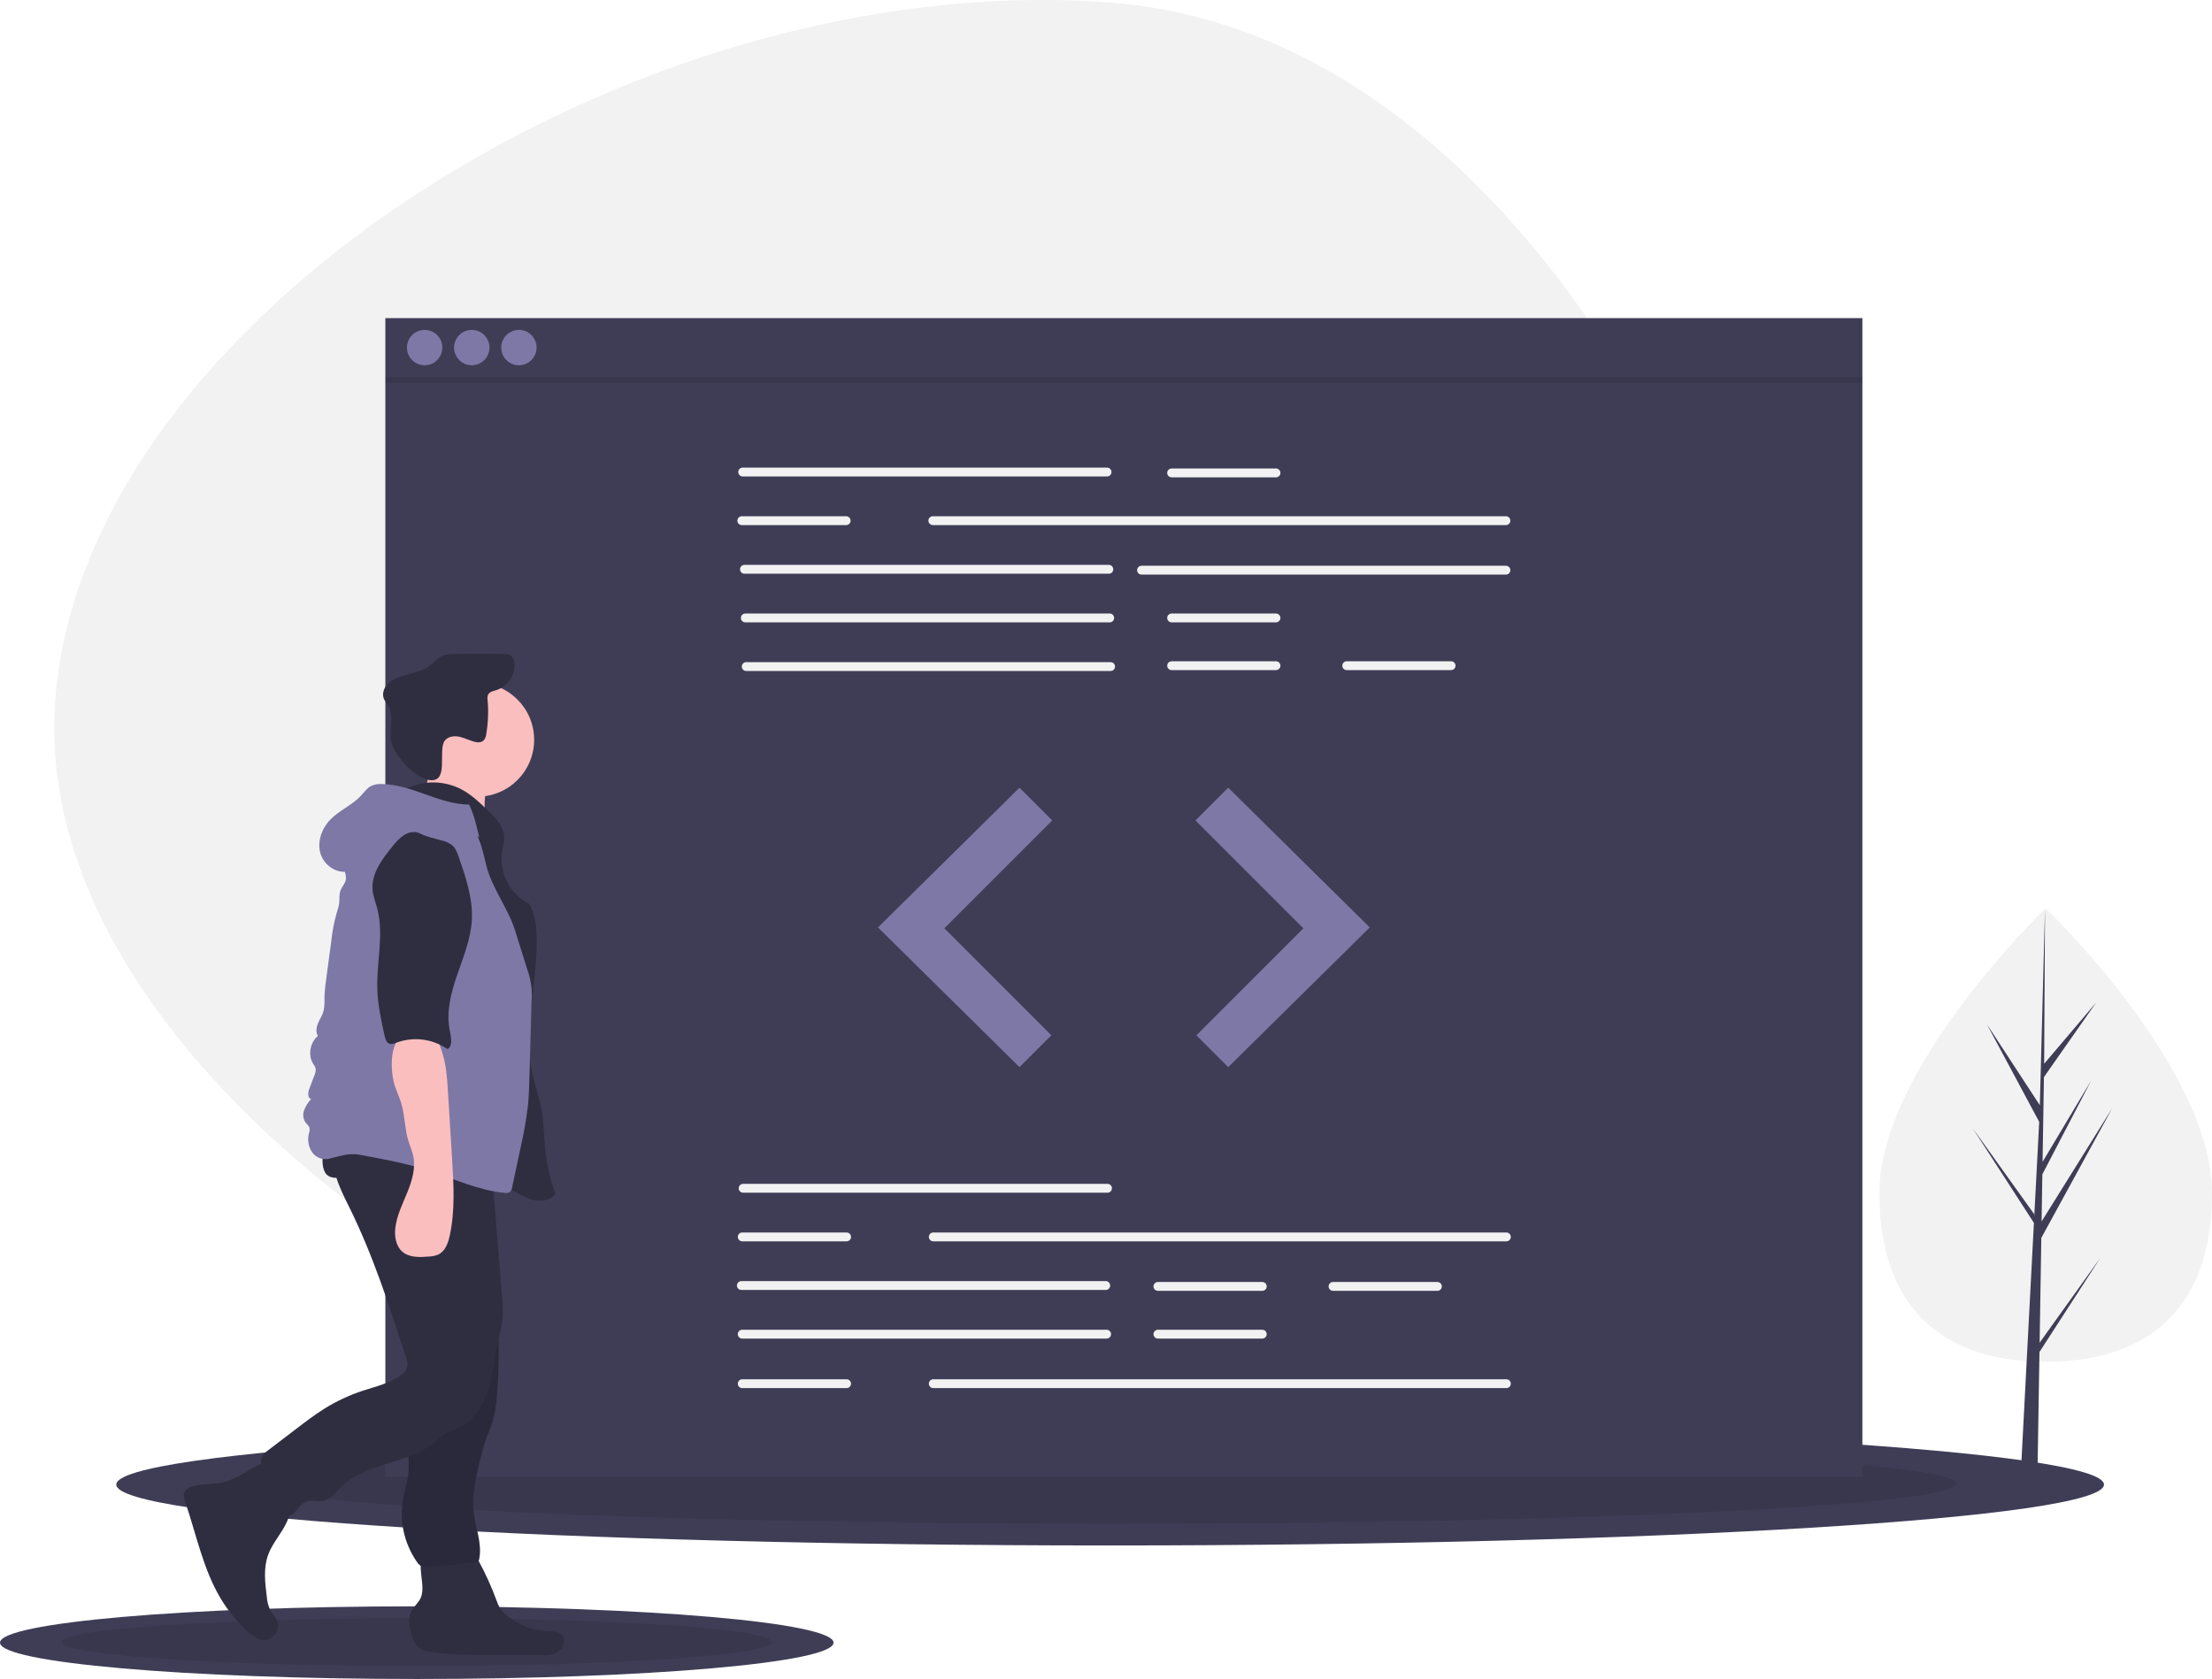
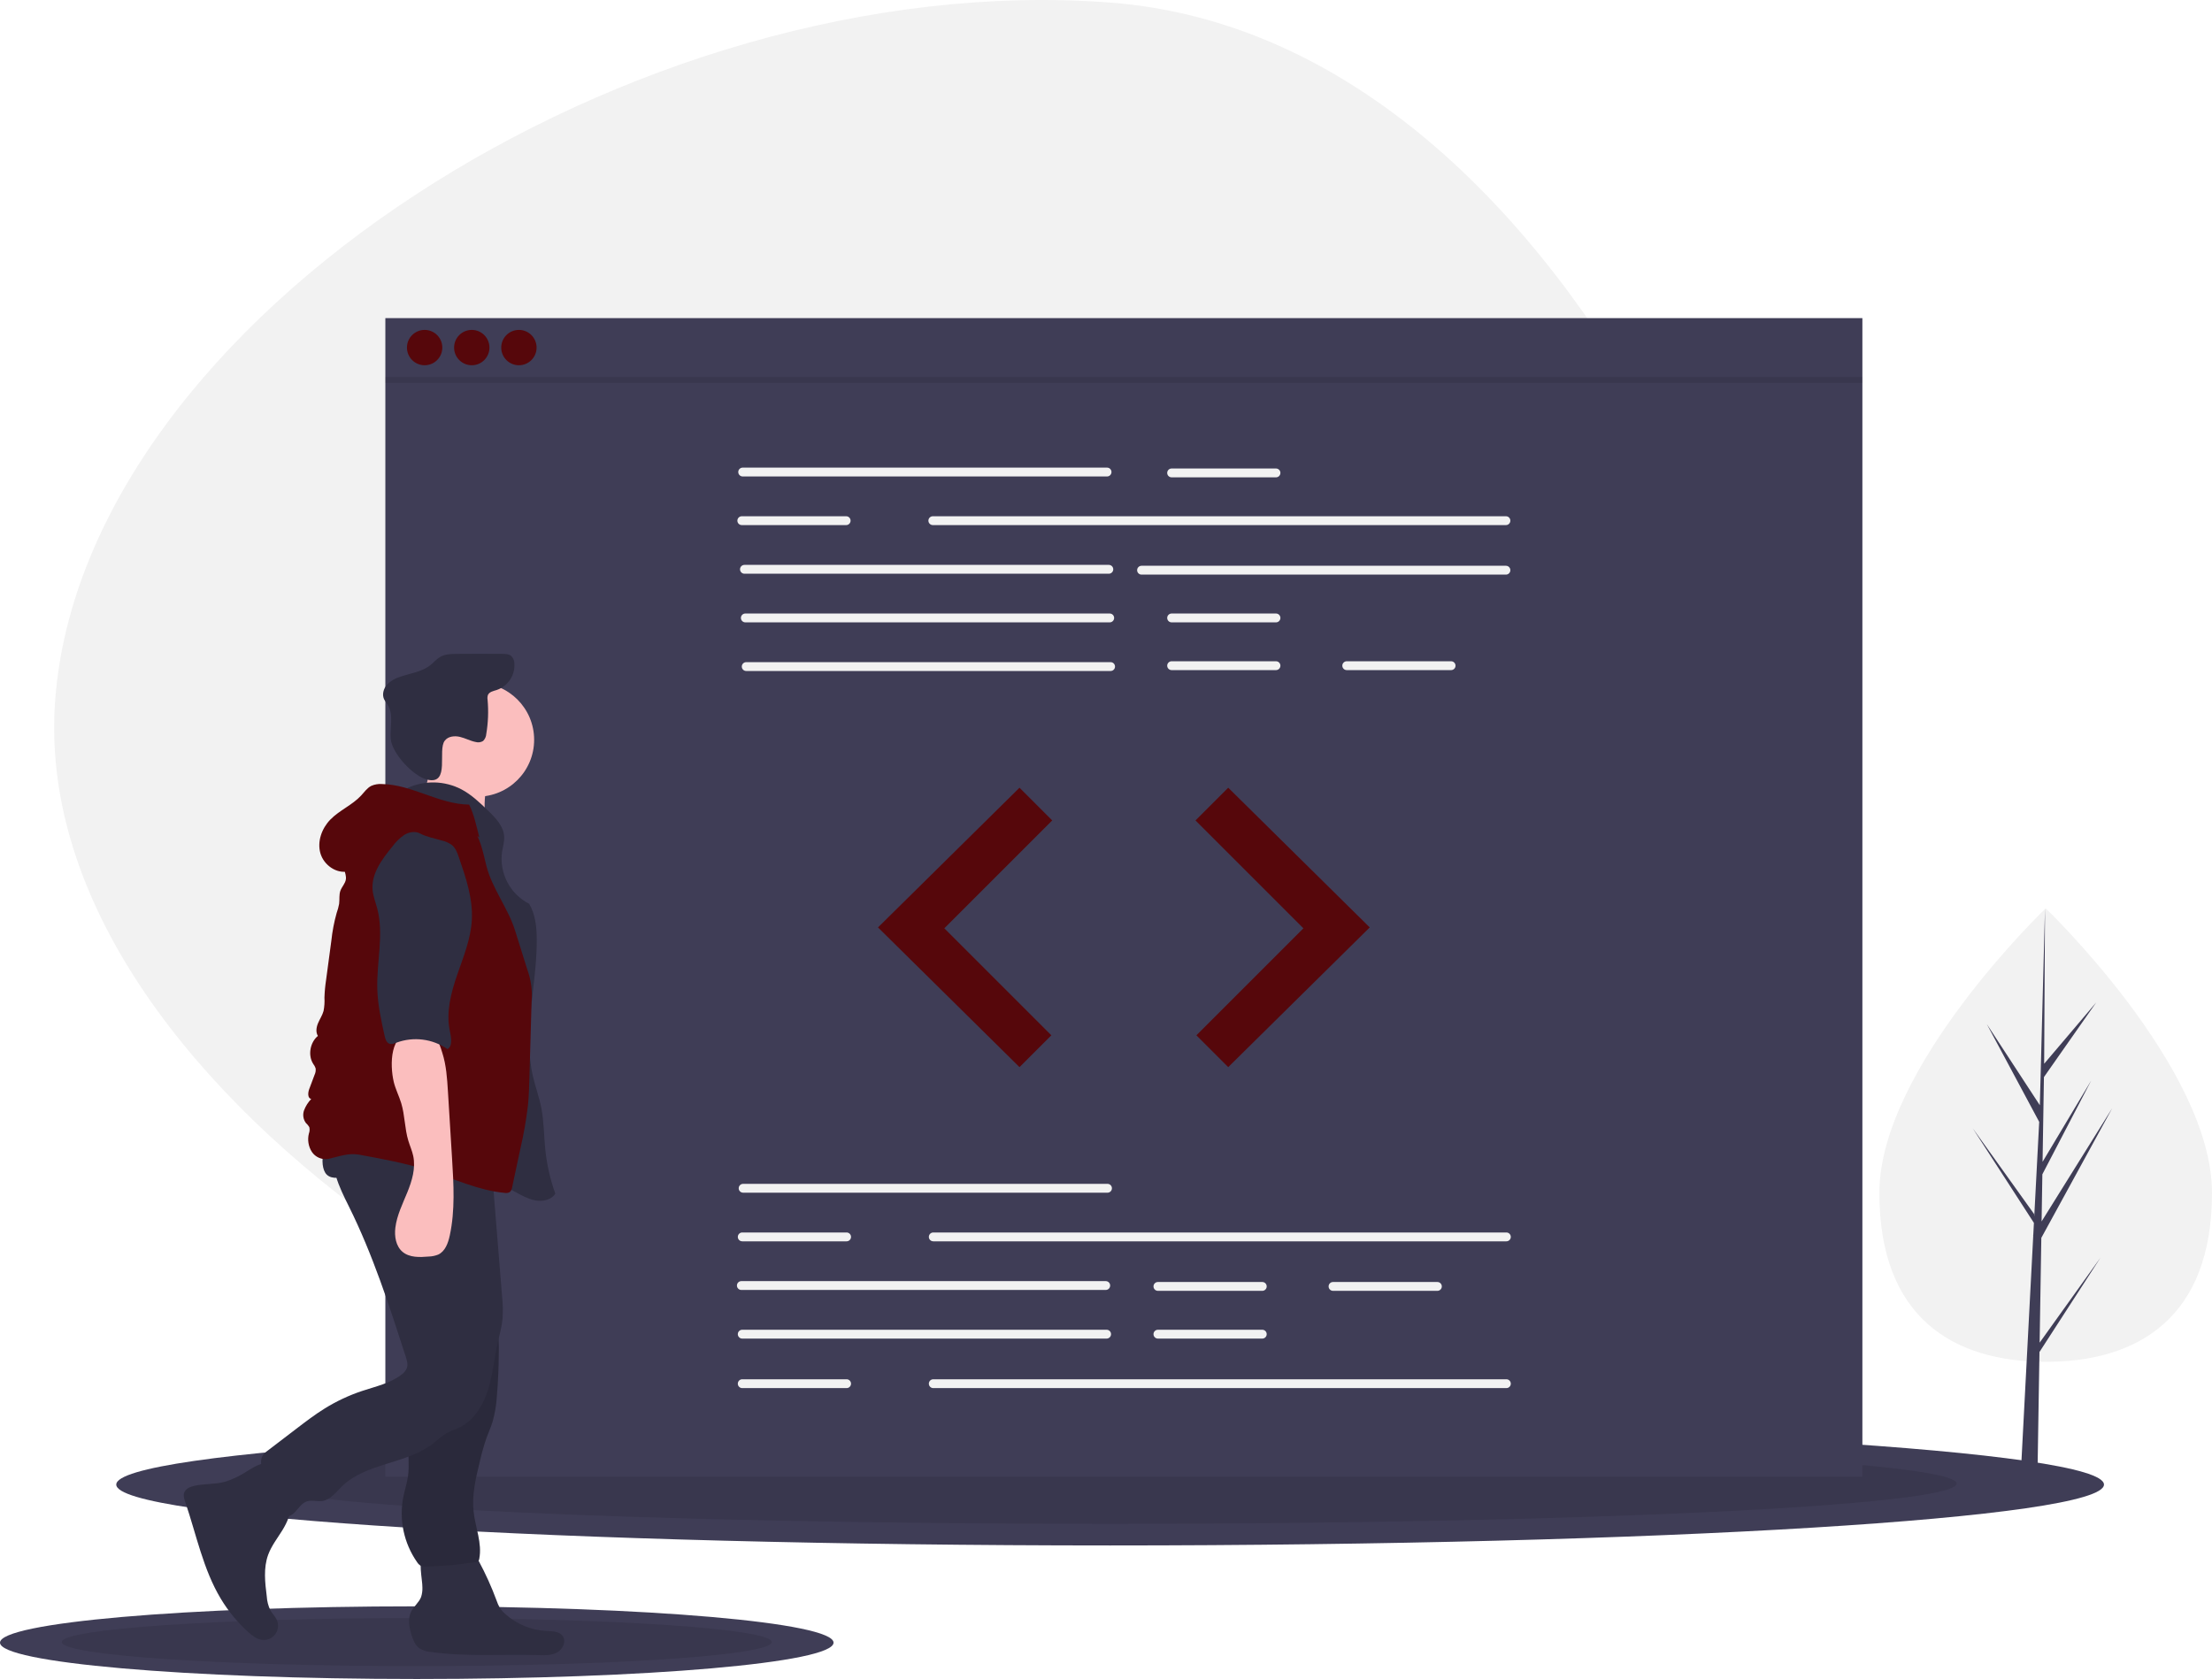
<svg xmlns="http://www.w3.org/2000/svg" id="a594ac37-6d44-4297-8862-1cbd9c01c0b7" data-name="Layer 1" width="1126.194" height="855" viewBox="0 0 1126.194 855">
  <path d="M581.768,778.438C339.369,759.991,50.297,572.172,65.014,378.781S359.7,5.358,602.099,23.805,984.031,403.667,969.314,597.058,824.166,796.885,581.768,778.438Z" transform="translate(-36.90323 -22.5)" fill="#f2f2f2" />
  <ellipse cx="565.194" cy="756" rx="506" ry="31" fill="#3f3d56" />
  <ellipse cx="565.194" cy="755.5" rx="431" ry="20.5" opacity="0.1" />
  <ellipse cx="212.194" cy="836.5" rx="212.194" ry="18.5" fill="#3f3d56" />
  <ellipse cx="212.194" cy="836.202" rx="180.742" ry="12.234" opacity="0.1" />
  <rect x="196.194" y="162" width="752" height="590" fill="#3f3d56" />
  <path d="M600.541,265.129H415.024a2.251,2.251,0,1,1,0-4.503H600.541a2.251,2.251,0,0,1,0,4.503Z" transform="translate(-36.90323 -22.5)" fill="#f2f2f2" />
  <path d="M803.62,289.895H511.835a2.251,2.251,0,0,1,0-4.503H803.62a2.251,2.251,0,1,1,0,4.503Z" transform="translate(-36.90323 -22.5)" fill="#f2f2f2" />
  <path d="M601.442,314.661H415.924a2.251,2.251,0,1,1,0-4.503H601.442a2.251,2.251,0,1,1,0,4.503Z" transform="translate(-36.90323 -22.5)" fill="#f2f2f2" />
  <path d="M803.62,315.111H618.102a2.251,2.251,0,0,1,0-4.503H803.62a2.251,2.251,0,1,1,0,4.503Z" transform="translate(-36.90323 -22.5)" fill="#f2f2f2" />
  <path d="M601.892,339.426H416.374a2.251,2.251,0,0,1,0-4.503H601.892a2.251,2.251,0,1,1,0,4.503Z" transform="translate(-36.90323 -22.5)" fill="#f2f2f2" />
  <path d="M602.342,364.192H416.825a2.251,2.251,0,0,1,0-4.503H602.342a2.251,2.251,0,1,1,0,4.503Z" transform="translate(-36.90323 -22.5)" fill="#f2f2f2" />
  <path d="M686.546,265.579H633.412a2.251,2.251,0,0,1,0-4.503h53.134a2.251,2.251,0,1,1,0,4.503Z" transform="translate(-36.90323 -22.5)" fill="#f2f2f2" />
  <path d="M686.546,339.426H633.412a2.251,2.251,0,0,1,0-4.503h53.134a2.251,2.251,0,1,1,0,4.503Z" transform="translate(-36.90323 -22.5)" fill="#f2f2f2" />
  <path d="M686.546,363.742H633.412a2.251,2.251,0,1,1,0-4.503h53.134a2.251,2.251,0,1,1,0,4.503Z" transform="translate(-36.90323 -22.5)" fill="#f2f2f2" />
  <path d="M775.702,363.742H722.569a2.251,2.251,0,0,1,0-4.503h53.134a2.251,2.251,0,1,1,0,4.503Z" transform="translate(-36.90323 -22.5)" fill="#f2f2f2" />
  <path d="M467.707,289.895H414.573a2.251,2.251,0,0,1,0-4.503h53.134a2.251,2.251,0,0,1,0,4.503Z" transform="translate(-36.90323 -22.5)" fill="#f2f2f2" />
  <path d="M600.766,629.861H415.249a2.251,2.251,0,0,1,0-4.503H600.766a2.251,2.251,0,0,1,0,4.503Z" transform="translate(-36.90323 -22.5)" fill="#f2f2f2" />
  <path d="M599.866,679.392H414.348a2.251,2.251,0,1,1,0-4.503H599.866a2.251,2.251,0,0,1,0,4.503Z" transform="translate(-36.90323 -22.5)" fill="#f2f2f2" />
  <path d="M600.316,704.158H414.798a2.251,2.251,0,1,1,0-4.503H600.316a2.251,2.251,0,1,1,0,4.503Z" transform="translate(-36.90323 -22.5)" fill="#f2f2f2" />
  <path d="M679.566,679.842H626.433a2.251,2.251,0,0,1,0-4.503h53.134a2.251,2.251,0,0,1,0,4.503Z" transform="translate(-36.90323 -22.5)" fill="#f2f2f2" />
  <path d="M679.566,704.158H626.433a2.251,2.251,0,0,1,0-4.503h53.134a2.251,2.251,0,1,1,0,4.503Z" transform="translate(-36.90323 -22.5)" fill="#f2f2f2" />
  <path d="M768.723,679.842H715.589a2.251,2.251,0,1,1,0-4.503h53.134a2.251,2.251,0,0,1,0,4.503Z" transform="translate(-36.90323 -22.5)" fill="#f2f2f2" />
  <path d="M803.845,654.626H512.06a2.251,2.251,0,0,1,0-4.503H803.845a2.251,2.251,0,0,1,0,4.503Z" transform="translate(-36.90323 -22.5)" fill="#f2f2f2" />
  <path d="M467.932,654.626H414.798a2.251,2.251,0,0,1,0-4.503H467.932a2.251,2.251,0,0,1,0,4.503Z" transform="translate(-36.90323 -22.5)" fill="#f2f2f2" />
  <path d="M803.845,729.374H512.06a2.251,2.251,0,1,1,0-4.503H803.845a2.251,2.251,0,0,1,0,4.503Z" transform="translate(-36.90323 -22.5)" fill="#f2f2f2" />
  <path d="M467.932,729.374H414.798a2.251,2.251,0,1,1,0-4.503H467.932a2.251,2.251,0,1,1,0,4.503Z" transform="translate(-36.90323 -22.5)" fill="#f2f2f2" />
-   <polygon points="519.06 401.13 447.014 472.275 519.06 543.42 535.27 527.21 480.786 472.725 535.72 417.79 519.06 401.13" fill="#7e78a6" />
-   <polygon points="625.327 401.13 697.373 472.275 625.327 543.42 609.117 527.21 663.602 472.725 608.667 417.79 625.327 401.13" fill="#7e78a6" />
-   <circle cx="216.194" cy="177" r="9" fill="#7e78a6" />
-   <circle cx="240.194" cy="177" r="9" fill="#7e78a6" />
-   <circle cx="264.194" cy="177" r="9" fill="#7e78a6" />
+   <polygon points="519.06 401.13 447.014 472.275 519.06 543.42 535.27 527.21 480.786 472.725 535.72 417.79 519.06 401.13" fill="#56070b" />
+   <polygon points="625.327 401.13 697.373 472.275 625.327 543.42 609.117 527.21 663.602 472.725 608.667 417.79 625.327 401.13" fill="#56070b" />
+   <circle cx="216.194" cy="177" r="9" fill="#56070b" />
+   <circle cx="240.194" cy="177" r="9" fill="#56070b" />
+   <circle cx="264.194" cy="177" r="9" fill="#56070b" />
  <rect x="196.194" y="192" width="752" height="3" opacity="0.1" />
  <path d="M1163.097,629.954c0,63.771-37.911,86.038-84.676,86.038s-84.676-22.266-84.676-86.038,84.676-144.898,84.676-144.898S1163.097,566.182,1163.097,629.954Z" transform="translate(-36.90323 -22.5)" fill="#f2f2f2" />
  <polygon points="1038.433 683.736 1039.3 630.365 1075.391 564.338 1039.436 621.993 1039.826 597.995 1064.699 550.226 1039.929 591.645 1039.929 591.645 1040.63 548.484 1067.265 510.453 1040.74 541.697 1041.178 462.556 1038.425 567.325 1038.651 563.003 1011.571 521.552 1038.217 571.3 1035.694 619.503 1035.619 618.223 1004.4 574.602 1035.524 622.743 1035.209 628.771 1035.152 628.862 1035.178 629.357 1028.776 751.653 1037.329 751.653 1038.355 688.485 1069.404 640.461 1038.433 683.736" fill="#3f3d56" />
  <path d="M159.525,773.591a43.126,43.126,0,0,1-8.178,3.503c-5.079,1.387-10.507.878-15.637,2.063-2.1.485-4.386,1.499-5.054,3.549-.49,1.503.043,3.127.553,4.623,5.669,16.62,9.085,34.266,18.125,49.321a74.641,74.641,0,0,0,13.993,16.988c2.055,1.852,4.384,3.664,7.135,3.955a7.248,7.248,0,0,0,7.371-10.182c-.811-1.801-2.317-3.196-3.289-4.916a18.757,18.757,0,0,1-1.819-6.991c-.893-7.108-1.754-14.538.709-21.265,1.652-4.512,4.682-8.359,7.206-12.447s4.622-8.772,4.06-13.544c-.383-3.257-1.972-6.237-3.65-9.054-1.681-2.823-5.005-10.408-8.383-11.35C169.16,766.864,162.583,772.024,159.525,773.591Z" transform="translate(-36.90323 -22.5)" fill="#2f2e41" />
  <path d="M251.96,831a14.019,14.019,0,0,1-.663,4.745c-1.058,2.793-3.681,4.706-5.036,7.367-1.885,3.701-1.031,8.174.218,12.135.783,2.483,1.81,5.067,3.912,6.603a12.893,12.893,0,0,0,5.954,1.907c18.036,2.496,36.358,1.064,54.559,1.587,3.317.095,6.829.211,9.725-1.41s4.686-5.697,2.717-8.368c-1.769-2.399-5.265-2.376-8.242-2.518a33.912,33.912,0,0,1-20.913-8.615,15.112,15.112,0,0,1-2.933-3.377,20.753,20.753,0,0,1-1.534-3.518,156.799,156.799,0,0,0-9.084-20.119c-.979-1.815-2.087-3.705-3.906-4.676a10.323,10.323,0,0,0-4.239-.926c-4.536-.294-16.283-1.838-19.791,1.69C249.461,816.768,252.032,826.86,251.96,831Z" transform="translate(-36.90323 -22.5)" fill="#2f2e41" />
  <circle cx="242.971" cy="376.72" r="28.975" fill="#fbbebe" />
  <path d="M253.709,423.146c-1.723,4.614-4.647,8.947-8.9,11.43l40.075,8.175a42.453,42.453,0,0,1-.562-17.869,10.3,10.3,0,0,0,.24-4.409c-.754-2.907-4.026-4.307-6.955-4.974-7.314-1.667-13.782-2.561-20.579-5.792C254.95,413.263,255.241,419.045,253.709,423.146Z" transform="translate(-36.90323 -22.5)" fill="#fbbebe" />
  <path d="M244.474,423.727a31.338,31.338,0,0,1,27.313.714c5.138,2.707,9.392,6.794,13.572,10.826,3.853,3.717,7.962,7.972,8.236,13.319.132,2.59-.676,5.123-1.084,7.684a25.766,25.766,0,0,0,13.78,26.469c3.184,5.303,3.841,11.729,3.889,17.914.185,23.436-7.209,47.161-1.93,69.995,1.239,5.361,3.162,10.554,4.232,15.951,1.387,6.991,1.318,14.18,2.044,21.27a95.266,95.266,0,0,0,5.113,22.495c-1.744,2.774-5.374,3.837-8.642,3.613s-6.325-1.643-9.242-3.136c-14.123-7.227-27.059-16.757-41.687-22.9-9.678-4.064-19.987-6.595-29.376-11.288s-18.12-12.142-20.99-22.238c-1.241-4.365-1.318-8.965-1.385-13.503-.285-19.114-.55-38.436,3.61-57.094,3.669-16.454,10.741-32.194,12.284-48.981.502-5.464.513-11.314,3.566-15.873C232.091,432.52,241.409,430.851,244.474,423.727Z" transform="translate(-36.90323 -22.5)" fill="#2f2e41" />
  <path d="M263.395,399.629c1.707-2.227,5-2.531,7.728-1.872s5.243,2.064,7.997,2.599a4.675,4.675,0,0,0,3.743-.526,5.444,5.444,0,0,0,1.615-3.57,68.163,68.163,0,0,0,.671-17.38,5.147,5.147,0,0,1,.159-2.437c.682-1.643,2.763-2.035,4.462-2.562a13.316,13.316,0,0,0,9.013-13.633,5.421,5.421,0,0,0-1.657-3.741c-1.175-.958-2.82-1.016-4.336-1.029q-11.683-.094-23.367.006c-2.883.025-5.91.096-8.409,1.533-1.848,1.063-3.222,2.773-4.88,4.112-4.326,3.491-10.178,4.201-15.441,5.991a15.308,15.308,0,0,0-6.768,4.036c-1.75,2-2.592,4.973-1.493,7.393a26.252,26.252,0,0,0,1.887,2.904c3.105,4.964,1.038,11.403,1.501,17.24.579,7.288,11.365,19.112,18.679,20.836C266.308,422.311,259.486,404.414,263.395,399.629Z" transform="translate(-36.90323 -22.5)" fill="#2f2e41" />
  <path d="M247.037,719.183c.745,5.322,1.701,10.662,1.445,16.029-.357,7.494-3.059,14.714-3.559,22.199-.373,5.591.49,11.242-.287,16.791-.497,3.553-1.656,6.978-2.373,10.494a43.395,43.395,0,0,0,6.973,33.265,5.448,5.448,0,0,0,2.023,1.961,5.714,5.714,0,0,0,2.508.332,179.947,179.947,0,0,0,25.17-2.287,2.414,2.414,0,0,0,1.616-.713,2.266,2.266,0,0,0,.351-.954c1.544-7.936-1.977-15.893-2.872-23.928-.956-8.58,1.103-17.177,3.146-25.565a113.548,113.548,0,0,1,3.467-12.228c.988-2.697,2.181-5.321,3.037-8.063a61.46,61.46,0,0,0,2.202-13.203q.892-10.575.945-21.199a88.958,88.958,0,0,0-1.665-20.01c-1.878-8.338-5.724-16.081-9.536-23.73a15.029,15.029,0,0,0-5.618,2.67,125.38,125.38,0,0,1-15.35,8.481c-3.567,1.657-10.522,2.833-12.786,6.286-2.232,3.405-.792,10.351-.621,14.106Q245.694,709.584,247.037,719.183Z" transform="translate(-36.90323 -22.5)" fill="#2f2e41" />
  <path d="M247.037,719.183c.745,5.322,1.701,10.662,1.445,16.029-.357,7.494-3.059,14.714-3.559,22.199-.373,5.591.49,11.242-.287,16.791-.497,3.553-1.656,6.978-2.373,10.494a43.395,43.395,0,0,0,6.973,33.265,5.448,5.448,0,0,0,2.023,1.961,5.714,5.714,0,0,0,2.508.332,179.947,179.947,0,0,0,25.17-2.287,2.414,2.414,0,0,0,1.616-.713,2.266,2.266,0,0,0,.351-.954c1.544-7.936-1.977-15.893-2.872-23.928-.956-8.58,1.103-17.177,3.146-25.565a113.548,113.548,0,0,1,3.467-12.228c.988-2.697,2.181-5.321,3.037-8.063a61.46,61.46,0,0,0,2.202-13.203q.892-10.575.945-21.199a88.958,88.958,0,0,0-1.665-20.01c-1.878-8.338-5.724-16.081-9.536-23.73a15.029,15.029,0,0,0-5.618,2.67,125.38,125.38,0,0,1-15.35,8.481c-3.567,1.657-10.522,2.833-12.786,6.286-2.232,3.405-.792,10.351-.621,14.106Q245.694,709.584,247.037,719.183Z" transform="translate(-36.90323 -22.5)" opacity="0.1" />
  <path d="M207.864,605.518c-3.848,10.359,1.808,21.554,6.722,31.452,12.106,24.386,20.513,50.407,28.874,76.317.626,1.941,1.252,4.058.554,5.974a7.825,7.825,0,0,1-2.822,3.347c-5.765,4.379-13.107,5.939-19.975,8.23a90.184,90.184,0,0,0-18.943,8.88c-4.977,3.084-9.639,6.644-14.292,10.197l-14.812,11.312a9.903,9.903,0,0,0-2.476,2.397c-1.429,2.241-.843,5.167-.132,7.728a131.432,131.432,0,0,0,7.252,19.792,6.911,6.911,0,0,0,2.63,3.447c2.312,1.242,5.14-.405,6.905-2.347s3.292-4.359,5.781-5.193c2.486-.833,5.222.176,7.818-.189,4.199-.589,6.986-4.457,10.013-7.426,12.365-12.131,33.01-11.251,46.612-21.977a59.228,59.228,0,0,1,6.231-4.868c2.3-1.359,4.907-2.105,7.293-3.307,7.257-3.654,11.819-11.209,14.262-18.957s3.141-15.928,4.897-23.861c.908-4.101,2.103-8.158,2.507-12.338a66.094,66.094,0,0,0-.253-11.666L287.604,621.748c-.4-4.943-.8-9.892-1.576-14.791-14.577.521-29.143,1.108-43.728,1.28C230.695,608.374,218.876,609.186,207.864,605.518Z" transform="translate(-36.90323 -22.5)" fill="#2f2e41" />
  <path d="M202.506,619.721c1.977,3.18,6.79,3.114,10.104,1.371s5.889-4.673,9.211-6.401c4.464-2.323,9.746-2.235,14.776-2.093,7.964.225,16.025.464,23.687,2.647,7.925,2.257,15.64,6.603,23.834,5.736,1.426-.151,2.985-.56,3.761-1.766a5.544,5.544,0,0,0,.62-2.836l.268-7.159a6.464,6.464,0,0,0-.57-3.625,6.082,6.082,0,0,0-2.716-2.079c-11.663-5.646-24.965-6.697-37.915-7.141q-9.875-.338-19.757-.278c-5.591.034-12.303-.775-17.739.719C202.774,598.82,198.805,613.769,202.506,619.721Z" transform="translate(-36.90323 -22.5)" fill="#2f2e41" />
-   <path d="M275.742,432.226c-15.282-.135-29.131-10.223-44.412-10.468a11.514,11.514,0,0,0-5.393.93c-2.129,1.073-3.529,3.147-5.147,4.898-4.518,4.893-11.061,7.505-15.703,12.281-4.352,4.478-6.773,11.15-5.055,17.153s8.204,10.608,14.279,9.165A36.801,36.801,0,0,1,228.65,446.706a72.887,72.887,0,0,1,11.205-5.882c6.868-3.112,14.548-6.283,21.718-3.95a30.638,30.638,0,0,1,7.409,4.04l11.954,8.03C279.543,443.45,278.29,437.288,275.742,432.226Z" transform="translate(-36.90323 -22.5)" fill="#7e78a6" />
-   <path d="M212.552,460.874c-2.029,2.532.894,6.2.447,9.413-.297,2.135-2.054,3.765-2.786,5.793-.758,2.1-.356,4.427-.643,6.641a28.489,28.489,0,0,1-1.275,4.73,84.975,84.975,0,0,0-2.686,14.026l-2.675,19.976a75.681,75.681,0,0,0-.846,9.078,27.107,27.107,0,0,1-.452,6.787c-.592,2.183-1.904,4.093-2.786,6.175s-1.291,4.602-.099,6.524c-3.991,3.325-5.178,9.854-2.387,14.235a7.899,7.899,0,0,1,1.23,2.265,5.82,5.82,0,0,1-.542,3.34l-2.705,7.207c-.692,1.845-.911,4.653,1.014,5.074a17.006,17.006,0,0,0-3.651,5.767,6.866,6.866,0,0,0,.972,6.506,8.289,8.289,0,0,1,1.694,2.056,5.473,5.473,0,0,1-.196,3.243,11.906,11.906,0,0,0,1.473,9.333,8.371,8.371,0,0,0,8.418,3.609c5.41-1.22,10.272-3.147,15.728-2.146,11.746,2.155,23.53,4.32,34.906,7.952,12.984,4.145,25.556,10.224,39.126,11.5a3.798,3.798,0,0,0,2.617-.407,3.931,3.931,0,0,0,1.21-2.488q2.097-9.832,4.194-19.665a202.363,202.363,0,0,0,3.855-22.028c.477-4.781.614-9.589.749-14.392l1.081-38.231a38.197,38.197,0,0,0-2.2-16.62l-6.217-19.848c-3.548-11.327-11.688-21.371-14.586-32.882-1.834-7.285-3.189-15.103-8.108-20.781-7.012-8.095-19.145-9.354-29.764-7.962-4.797.629-9.636,1.714-13.785,4.202-4.798,2.877-8.333,7.409-11.753,11.836C218.305,454.343,215.436,457.276,212.552,460.874Z" transform="translate(-36.90323 -22.5)" fill="#7e78a6" />
+   <path d="M275.742,432.226c-15.282-.135-29.131-10.223-44.412-10.468a11.514,11.514,0,0,0-5.393.93c-2.129,1.073-3.529,3.147-5.147,4.898-4.518,4.893-11.061,7.505-15.703,12.281-4.352,4.478-6.773,11.15-5.055,17.153s8.204,10.608,14.279,9.165A36.801,36.801,0,0,1,228.65,446.706a72.887,72.887,0,0,1,11.205-5.882c6.868-3.112,14.548-6.283,21.718-3.95a30.638,30.638,0,0,1,7.409,4.04l11.954,8.03C279.543,443.45,278.29,437.288,275.742,432.226Z" transform="translate(-36.90323 -22.5)" fill="#56070b" />
+   <path d="M212.552,460.874c-2.029,2.532.894,6.2.447,9.413-.297,2.135-2.054,3.765-2.786,5.793-.758,2.1-.356,4.427-.643,6.641a28.489,28.489,0,0,1-1.275,4.73,84.975,84.975,0,0,0-2.686,14.026l-2.675,19.976a75.681,75.681,0,0,0-.846,9.078,27.107,27.107,0,0,1-.452,6.787c-.592,2.183-1.904,4.093-2.786,6.175s-1.291,4.602-.099,6.524c-3.991,3.325-5.178,9.854-2.387,14.235a7.899,7.899,0,0,1,1.23,2.265,5.82,5.82,0,0,1-.542,3.34l-2.705,7.207c-.692,1.845-.911,4.653,1.014,5.074a17.006,17.006,0,0,0-3.651,5.767,6.866,6.866,0,0,0,.972,6.506,8.289,8.289,0,0,1,1.694,2.056,5.473,5.473,0,0,1-.196,3.243,11.906,11.906,0,0,0,1.473,9.333,8.371,8.371,0,0,0,8.418,3.609c5.41-1.22,10.272-3.147,15.728-2.146,11.746,2.155,23.53,4.32,34.906,7.952,12.984,4.145,25.556,10.224,39.126,11.5a3.798,3.798,0,0,0,2.617-.407,3.931,3.931,0,0,0,1.21-2.488q2.097-9.832,4.194-19.665a202.363,202.363,0,0,0,3.855-22.028c.477-4.781.614-9.589.749-14.392l1.081-38.231a38.197,38.197,0,0,0-2.2-16.62l-6.217-19.848c-3.548-11.327-11.688-21.371-14.586-32.882-1.834-7.285-3.189-15.103-8.108-20.781-7.012-8.095-19.145-9.354-29.764-7.962-4.797.629-9.636,1.714-13.785,4.202-4.798,2.877-8.333,7.409-11.753,11.836C218.305,454.343,215.436,457.276,212.552,460.874Z" transform="translate(-36.90323 -22.5)" fill="#56070b" />
  <path d="M237.347,573.323c.875,3.773,2.712,7.251,3.837,10.957,1.884,6.209,1.724,12.896,3.605,19.106.789,2.606,1.933,5.109,2.5,7.773,1.321,6.211-.608,12.636-3.003,18.516s-5.313,11.678-6.091,17.98c-.548,4.438.239,9.45,3.66,12.331,3.552,2.99,8.713,2.788,13.339,2.39a14.016,14.016,0,0,0,4.841-1.008c3.538-1.674,5.028-5.86,5.855-9.685,2.771-12.819,1.98-26.106,1.174-39.197l-2.106-34.234c-.405-6.591-.84-13.318-2.871-19.646-.739-2.302-2.026-6.954-4.129-8.424-2.083-1.456-8.03-1.521-10.609-1.642C235.251,547.97,235.387,564.856,237.347,573.323Z" transform="translate(-36.90323 -22.5)" fill="#fbbebe" />
  <path d="M250.751,446.923c-2.471-1.294-5.584-.736-7.972.704a24.568,24.568,0,0,0-5.972,5.798c-5.339,6.517-10.991,13.995-10.199,22.382.297,3.145,1.501,6.121,2.317,9.172,3.579,13.38-.379,27.53.075,41.373.262,7.999,2.003,15.866,3.736,23.679.354,1.595.92,3.44,2.463,3.977,1.159.403,2.41-.115,3.557-.551A28.371,28.371,0,0,1,264.721,556.731c2.865-1.529,1.791-6.363,1.149-9.546-1.908-9.458.682-19.214,3.828-28.335s6.911-18.23,7.432-27.865c.591-10.916-3.029-21.571-6.6-31.903-.779-2.255-1.631-4.62-3.439-6.178a13.665,13.665,0,0,0-5.203-2.377C258.096,449.406,254.255,448.758,250.751,446.923Z" transform="translate(-36.90323 -22.5)" fill="#2f2e41" />
</svg>
